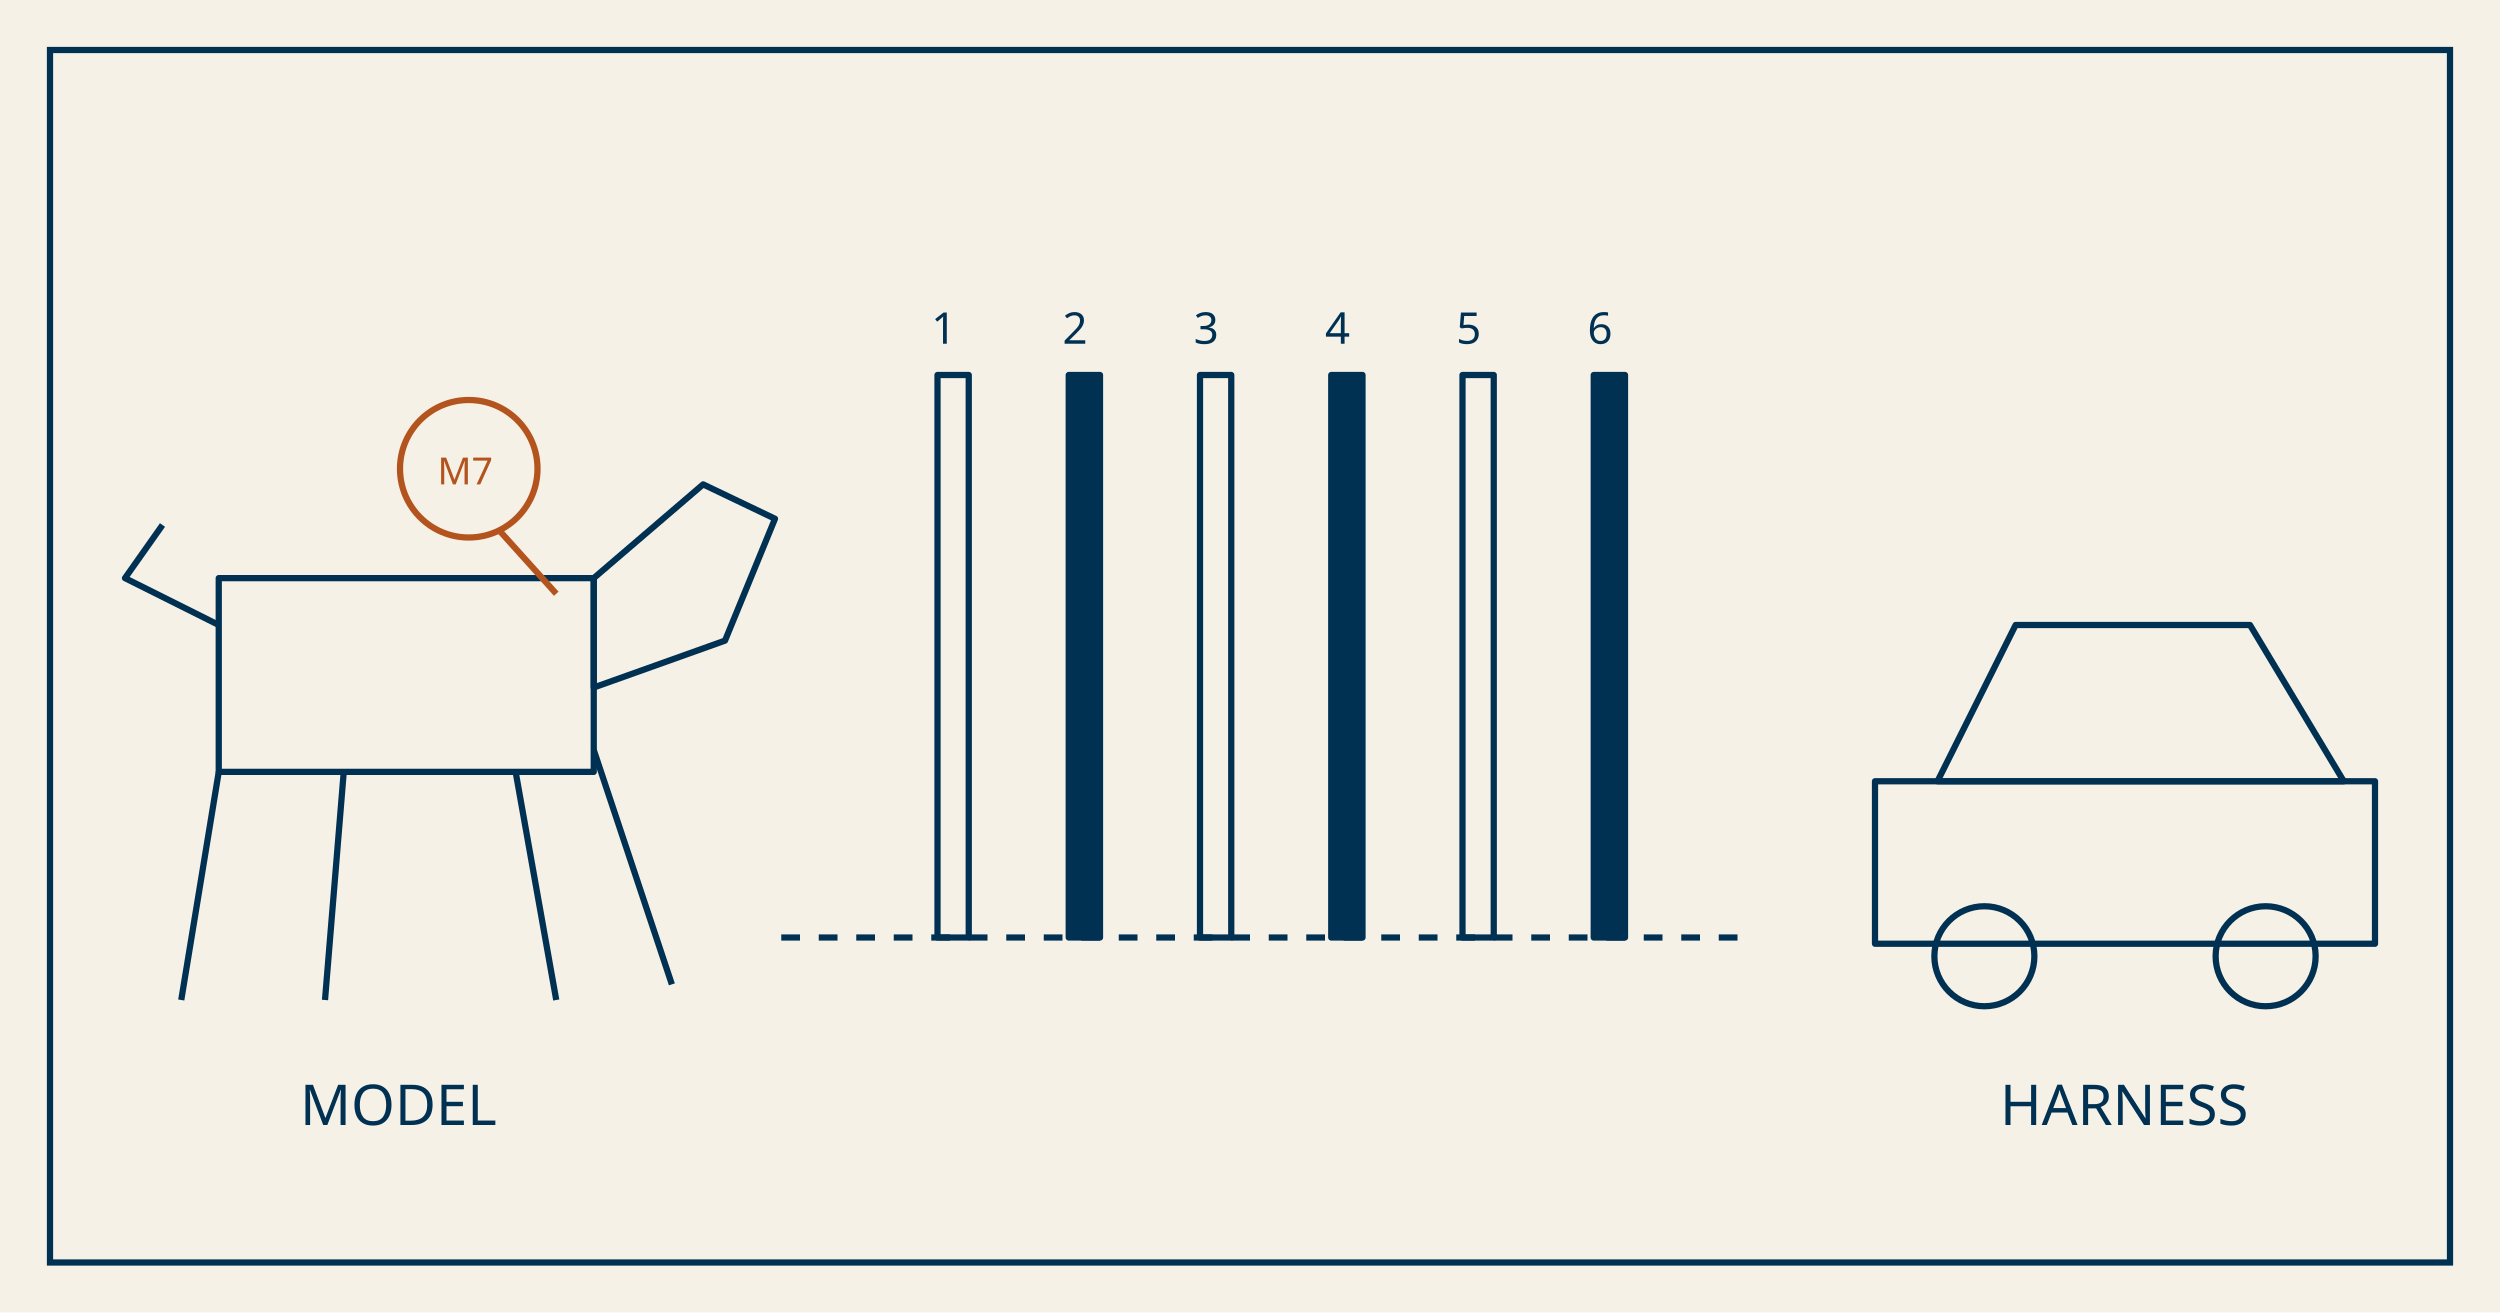
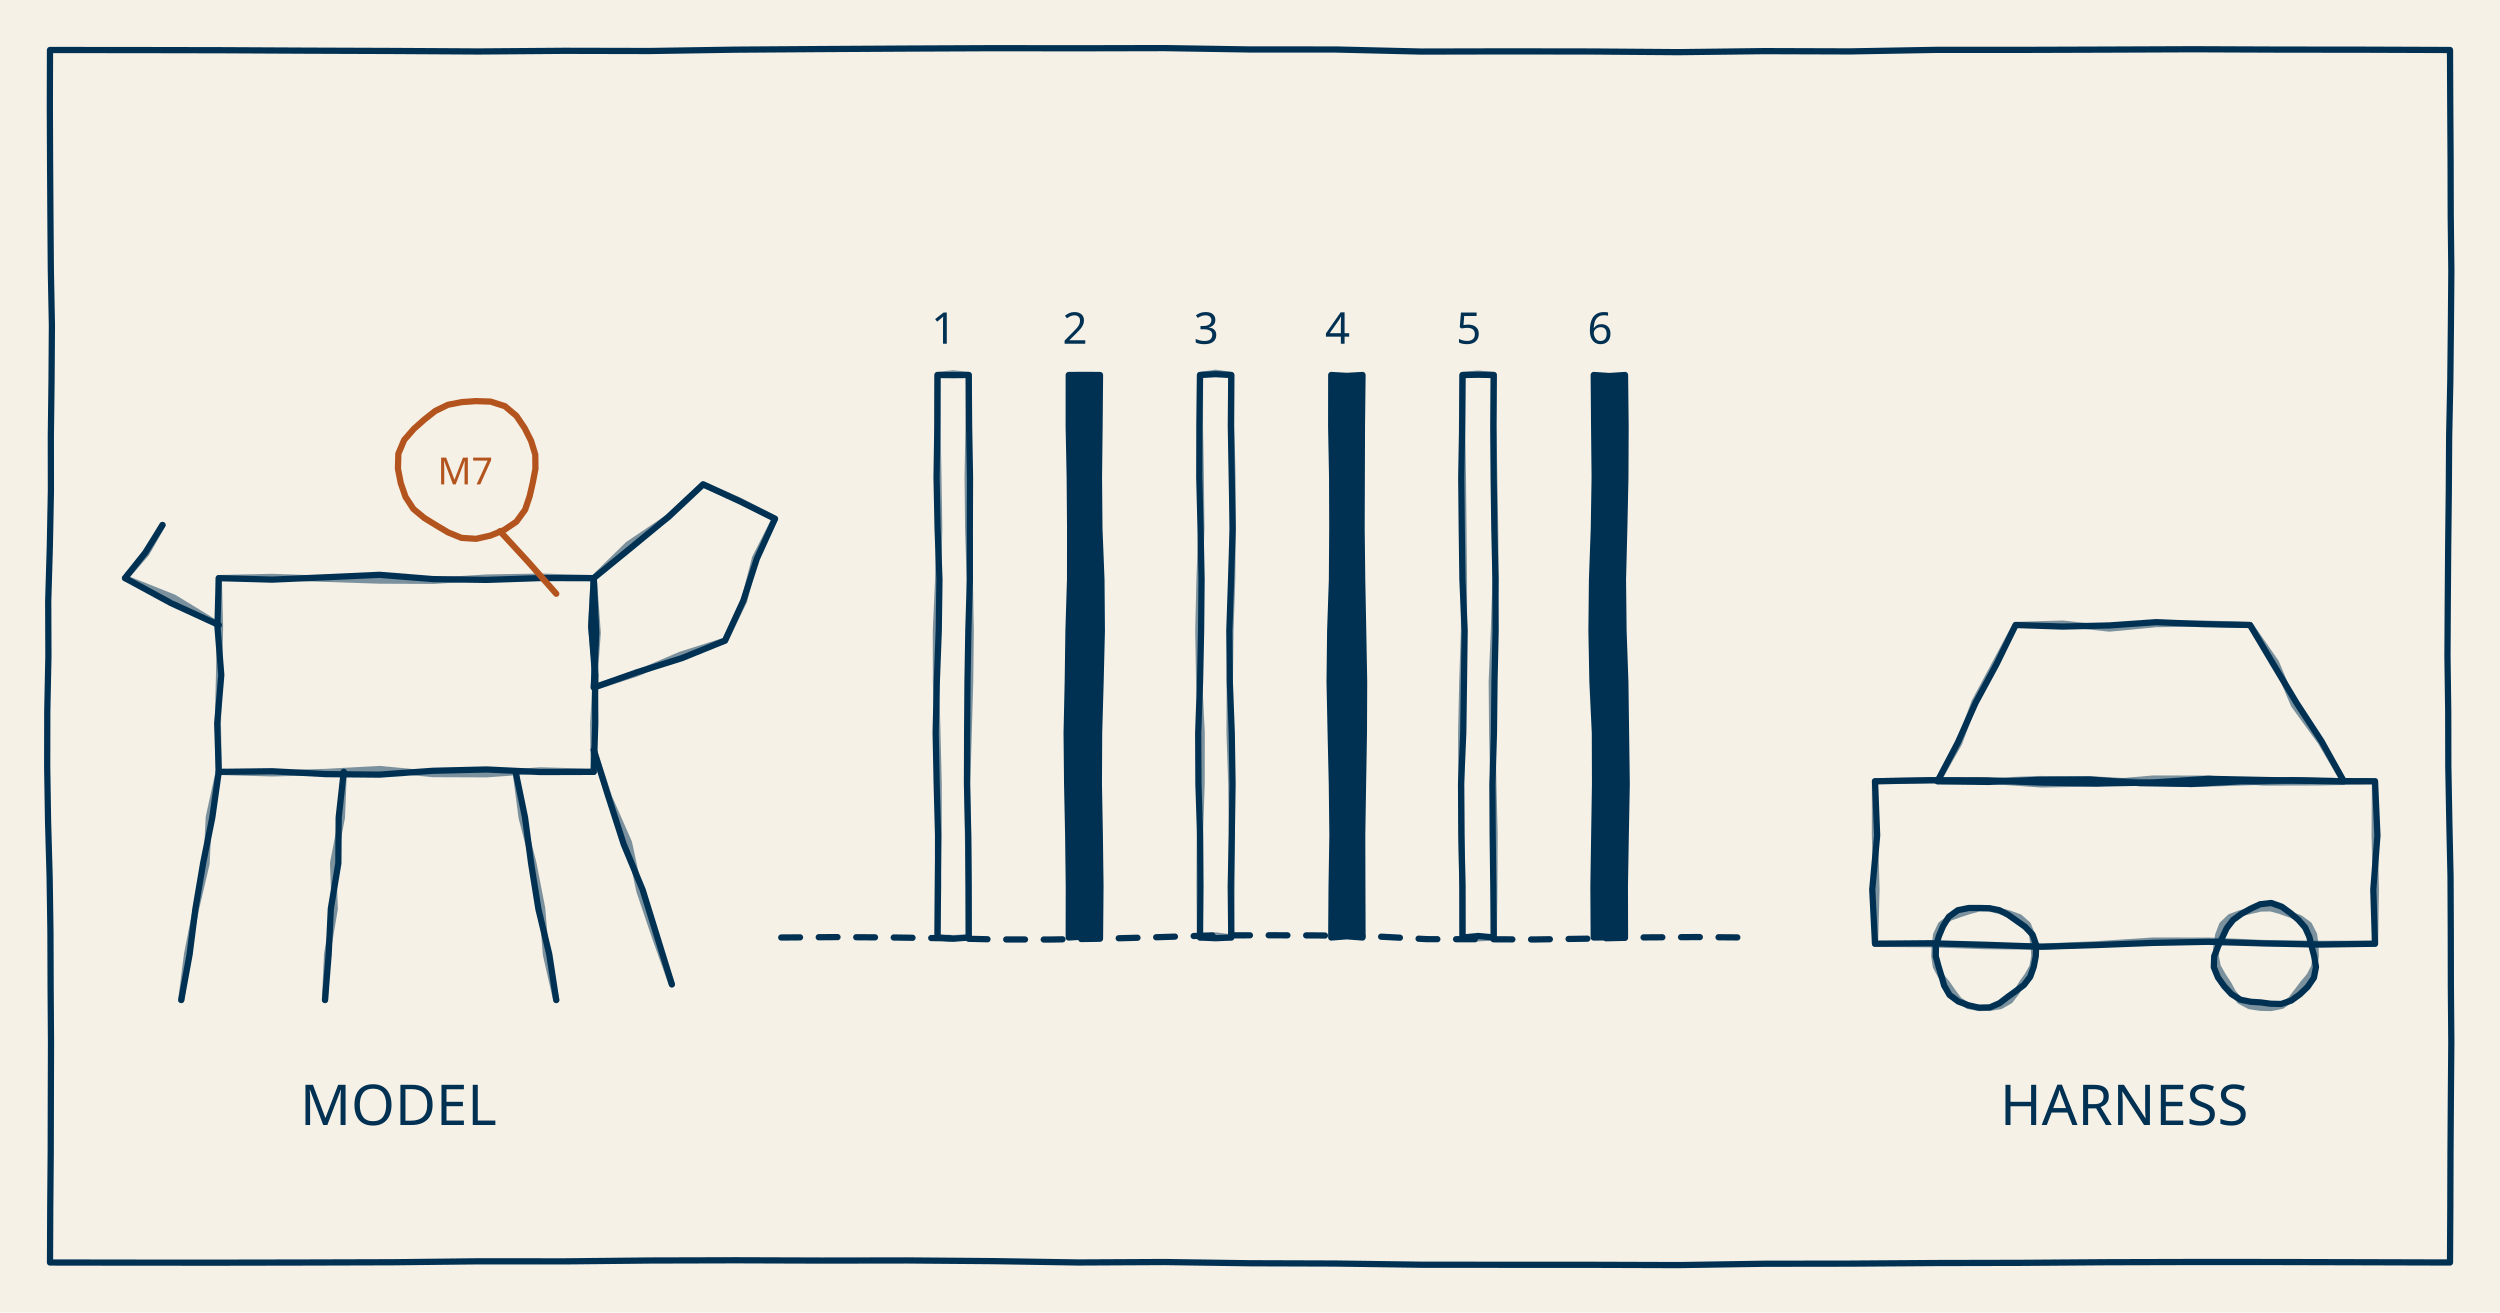
<svg xmlns="http://www.w3.org/2000/svg" viewBox="0 0 800 420" role="img" aria-label="chap00 six host gates and model refusal">
  <rect width="800" height="420" fill="#f6f1e6" />
-   <rect x="16" y="16" width="768" height="388" fill="none" stroke="#003153" stroke-width="2" />
+   <path d="M 16 16 L 43.43 16.02 L 70.86 16.07 L 98.29 16.21 L 125.71 16.31 L 153.14 16.47 L 180.57 16.26 L 208 16.32 L 235.43 15.89 L 262.86 15.7 L 290.29 15.54 L 317.71 15.42 L 345.14 15.45 L 372.57 15.39 L 400 15.83 L 427.43 15.84 L 454.86 16.5 L 482.29 16.44 L 509.71 16.48 L 537.14 16.69 L 564.57 16.36 L 592 16.45 L 619.43 15.96 L 646.86 15.96 L 674.29 15.87 L 701.71 15.76 L 729.14 15.87 L 756.57 15.9 L 784 16 L 784.08 33.64 L 784.19 51.27 L 784.23 68.91 L 784.43 86.55 L 784.29 104.18 L 784.1 121.82 L 783.73 139.45 L 783.62 157.09 L 783.42 174.73 L 783.29 192.36 L 783.19 210 L 783.43 227.64 L 783.46 245.27 L 783.78 262.91 L 784.17 280.55 L 784.25 298.18 L 784.28 315.82 L 784.42 333.45 L 784.28 351.09 L 784.16 368.73 L 784.1 386.36 L 784 404 L 756.57 403.92 L 729.14 403.85 L 701.71 403.84 L 674.29 403.91 L 646.86 404.11 L 619.43 404.17 L 592 404.36 L 564.57 404.4 L 537.14 404.83 L 509.71 404.74 L 482.29 404.73 L 454.86 404.71 L 427.43 404.33 L 400 404.24 L 372.57 403.85 L 345.14 403.99 L 317.71 403.56 L 290.29 403.34 L 262.86 403.38 L 235.43 403.29 L 208 403.36 L 180.57 403.64 L 153.14 403.62 L 125.71 403.92 L 98.29 404 L 70.86 404.05 L 43.43 404.04 L 16 404 L 16.08 386.36 L 16.23 368.73 L 16.27 351.09 L 16.32 333.45 L 16.2 315.82 L 16.14 298.18 L 15.88 280.55 L 15.38 262.91 L 15.1 245.27 L 15.13 227.64 L 15.49 210 L 15.43 192.36 L 15.95 174.73 L 16.29 157.09 L 16.27 139.45 L 16.49 121.82 L 16.61 104.18 L 16.27 86.55 L 16.13 68.91 L 16.02 51.27 L 15.95 33.64 L 16 16 Z" fill="none" stroke="#003153" stroke-width="2" stroke-linecap="round" stroke-linejoin="round" />
  <g fill="none" stroke="#003153" stroke-width="2" stroke-linejoin="round">
-     <rect x="70" y="185" width="120" height="62" />
-     <path d="M190 185 L225 155 L248 166 L232 205 L190 220 Z" />
-     <path d="M70 247 L58 320 M110 247 L104 320 M165 247 L178 320 M190 240 L215 315" />
-     <path d="M70 200 L40 185 L52 168" />
-     <circle cx="150" cy="150" r="22" stroke="#b3541e" stroke-width="2" />
+     <path d="M 70 185 L 87.14 185.48 L 104.29 184.72 L 121.43 183.94 L 138.57 185.31 L 155.71 185.57 L 172.86 184.99 L 190 185 L 189.2 200.5 L 190.4 216 L 190.48 231.5 L 190 247 L 172.86 247.05 L 155.71 246.23 L 138.57 246.65 L 121.43 247.88 L 104.29 247.72 L 87.14 246.8 L 70 247 L 69.51 231.5 L 70.81 216 L 69.58 200.5 L 70 185 Z" stroke-linecap="round" stroke-linejoin="round" />
+     <path d="M 70 185 L 87.14 184.61 L 104.29 185.22 L 121.43 185.79 L 138.57 185.86 L 155.71 184.82 L 172.86 184.52 L 190 185 L 189.14 200.5 L 190.69 216 L 189.85 231.5 L 190 247 L 172.86 246.52 L 155.71 247.77 L 138.57 247.7 L 121.43 246.09 L 104.29 247.02 L 87.14 247.48 L 70 247 L 69.72 231.5 L 70.1 216 L 70.4 200.5 L 70 185 Z" stroke-linecap="round" stroke-linejoin="round" opacity="0.5" />
+     <path d="M 190 185 L 201.91 175.28 L 213.76 165.5 L 225 155 L 236.58 160.33 L 248 166 L 242.18 178.8 L 237.86 192.22 L 232 205 L 218.21 210.6 L 204.02 215.06 L 190 220 L 190.79 202.5 L 190 185 Z" stroke-linecap="round" stroke-linejoin="round" />
+     <path d="M 190 185 L 201 174.22 L 213.82 165.57 L 225 155 L 236.64 160.2 L 248 166 L 241.61 178.57 L 238.09 192.31 L 232 205 L 217.82 209.5 L 204.12 215.35 L 190 220 L 191.26 202.5 L 190 185 Z" stroke-linecap="round" stroke-linejoin="round" opacity="0.5" />
+     <path d="M 70 247 L 67.93 261.65 L 65.01 276.17 L 62.54 290.76 L 60.67 305.44 L 58 320 M 110 247 L 108.38 261.57 L 108.27 276.26 L 105.87 290.76 L 105.17 305.4 L 104 320 M 165 247 L 168 261.53 L 169.95 276.25 L 172.29 290.89 L 175.76 305.34 L 178 320 M 190 240 L 194.73 255.09 L 199.58 270.14 L 205.66 284.78 L 210.33 299.89 L 215 315" stroke-linecap="round" stroke-linejoin="round" />
+     <path d="M 70 247 L 66.82 261.47 L 66.09 276.35 L 62.72 290.79 L 59.87 305.31 L 58 320 M 110 247 L 109.4 261.65 L 106.6 276.12 L 107.11 290.86 L 104.68 305.36 L 104 320 M 165 247 L 166.94 261.72 L 170.66 276.12 L 173.49 290.68 L 174.71 305.52 L 178 320 M 190 240 L 194.86 255.05 L 201.25 269.58 L 204.61 285.13 L 209.67 300.11 L 215 315" stroke-linecap="round" stroke-linejoin="round" opacity="0.5" />
+     <path d="M 70 200 L 54.75 193 L 40 185 L 46.49 176.85 L 52 168" stroke-linecap="round" stroke-linejoin="round" />
+     <path d="M 70 200 L 55.64 191.23 L 40 185 L 46.84 177.09 L 52 168" stroke-linecap="round" stroke-linejoin="round" opacity="0.5" />
+     <path d="M 171.34 150 L 170.51 154.36 L 169.52 158.69 L 168.04 163.11 L 165.25 166.94 L 161.31 169.6 L 156.95 171.38 L 152.36 172.42 L 147.68 172.12 L 143.38 170.36 L 139.56 168.08 L 135.8 165.77 L 132.29 162.87 L 129.77 159.01 L 128.25 154.62 L 127.34 150 L 127.47 145.21 L 129.33 140.8 L 132.44 137.24 L 135.81 134.24 L 139.31 131.49 L 143.35 129.53 L 147.76 128.67 L 152.27 128.36 L 156.98 128.51 L 161.56 129.97 L 165.24 133.07 L 167.89 137 L 169.96 141.11 L 171.29 145.48 L 171.34 150 Z" stroke="#b3541e" stroke-width="2" stroke-linecap="round" stroke-linejoin="round" />
    <text x="140" y="155" fill="#b3541e" stroke="none" font-family="sans-serif" font-size="12">M7</text>
-     <path d="M160 170 L178 190" stroke="#b3541e" />
+     <path d="M 160 170 L 169.11 179.9 L 178 190" stroke="#b3541e" stroke-linecap="round" stroke-linejoin="round" />
    <text x="96" y="360" fill="#003153" stroke="none" font-family="sans-serif" font-size="18">MODEL</text>
-     <rect x="300" y="120" width="10" height="180" fill="none" />
+     <path d="M 300 120 L 305 120.04 L 310 120 L 310.11 136.36 L 310.4 152.73 L 310.35 169.09 L 310.36 185.45 L 309.87 201.82 L 309.6 218.18 L 309.48 234.55 L 309.43 250.91 L 309.84 267.27 L 309.93 283.64 L 310 300 L 305 300.4 L 300 300 L 300.17 283.64 L 300.18 267.27 L 299.74 250.91 L 299.41 234.55 L 299.78 218.18 L 300.4 201.82 L 300.62 185.45 L 300.03 169.09 L 299.7 152.73 L 299.95 136.36 L 300 120 Z" fill="none" stroke-linecap="round" stroke-linejoin="round" />
+     <path d="M 300 120 L 305 119.47 L 310 120 L 309.93 136.36 L 309.65 152.73 L 309.82 169.09 L 310.33 185.45 L 310.63 201.82 L 310.44 218.18 L 309.97 234.55 L 309.51 250.91 L 309.74 267.27 L 310.04 283.64 L 310 300 L 305 300.18 L 300 300 L 300.03 283.64 L 300.37 267.27 L 300.37 250.91 L 299.97 234.55 L 299.51 218.18 L 299.49 201.82 L 300.22 185.45 L 300.54 169.09 L 300.29 152.73 L 299.98 136.36 L 300 120 Z" fill="none" stroke-linecap="round" stroke-linejoin="round" opacity="0.5" />
    <text x="298" y="110" fill="#003153" stroke="none" font-family="sans-serif" font-size="14">1</text>
-     <rect x="342" y="120" width="10" height="180" fill="#003153" />
+     <path d="M 342 120 L 347 119.97 L 352 120 L 351.85 136.36 L 351.66 152.73 L 351.8 169.09 L 352.45 185.45 L 352.58 201.82 L 352.18 218.18 L 351.71 234.55 L 351.63 250.91 L 351.93 267.27 L 352.14 283.64 L 352 300 L 347 299.68 L 342 300 L 342.03 283.64 L 341.83 267.27 L 341.49 250.91 L 341.33 234.55 L 341.69 218.18 L 341.92 201.82 L 342.43 185.45 L 342.45 169.09 L 342.32 152.73 L 341.99 136.36 L 342 120 Z" fill="#003153" stroke-linecap="round" stroke-linejoin="round" />
    <text x="340" y="110" fill="#003153" stroke="none" font-family="sans-serif" font-size="14">2</text>
-     <rect x="384" y="120" width="10" height="180" fill="none" />
+     <path d="M 384 120 L 389 119.73 L 394 120 L 393.87 136.36 L 394.16 152.73 L 394.45 169.09 L 393.94 185.45 L 393.39 201.82 L 393.54 218.18 L 394.16 234.55 L 394.41 250.91 L 394.17 267.27 L 393.84 283.64 L 394 300 L 389 300.23 L 384 300 L 384.14 283.64 L 384.03 267.27 L 383.5 250.91 L 383.42 234.55 L 384.01 218.18 L 384.35 201.82 L 384.5 185.45 L 384.18 169.09 L 383.77 152.73 L 383.81 136.36 L 384 120 Z" fill="none" stroke-linecap="round" stroke-linejoin="round" />
+     <path d="M 384 120 L 389 119.29 L 394 120 L 394.02 136.36 L 394.38 152.73 L 394.47 169.09 L 394.29 185.45 L 393.74 201.82 L 393.53 218.18 L 393.46 234.55 L 394.03 250.91 L 394.22 267.27 L 394.13 283.64 L 394 300 L 389 299.34 L 384 300 L 383.86 283.64 L 383.95 267.27 L 384.51 250.91 L 384.54 234.55 L 383.73 218.18 L 383.47 201.82 L 383.85 185.45 L 384.42 169.09 L 384.25 152.73 L 383.97 136.36 L 384 120 Z" fill="none" stroke-linecap="round" stroke-linejoin="round" opacity="0.5" />
    <text x="382" y="110" fill="#003153" stroke="none" font-family="sans-serif" font-size="14">3</text>
-     <rect x="426" y="120" width="10" height="180" fill="#003153" />
+     <path d="M 426 120 L 431 120.29 L 436 120 L 435.81 136.36 L 435.76 152.73 L 435.7 169.09 L 435.89 185.45 L 436.21 201.82 L 436.51 218.18 L 436.44 234.55 L 436.16 250.91 L 435.9 267.27 L 435.94 283.64 L 436 300 L 431 299.61 L 426 300 L 426.12 283.64 L 426.39 267.27 L 426.2 250.91 L 425.82 234.55 L 425.48 218.18 L 425.67 201.82 L 426.23 185.45 L 426.34 169.09 L 426.29 152.73 L 425.98 136.36 L 426 120 Z" fill="#003153" stroke-linecap="round" stroke-linejoin="round" />
    <text x="424" y="110" fill="#003153" stroke="none" font-family="sans-serif" font-size="14">4</text>
-     <rect x="468" y="120" width="10" height="180" fill="none" />
+     <path d="M 468 120 L 473 119.92 L 478 120 L 477.89 136.36 L 477.97 152.73 L 478.19 169.09 L 478.55 185.45 L 478.59 201.82 L 478.24 218.18 L 478.06 234.55 L 477.57 250.91 L 477.66 267.27 L 477.86 283.64 L 478 300 L 473 299.51 L 468 300 L 467.97 283.64 L 467.64 267.27 L 467.54 250.91 L 468.24 234.55 L 468.47 218.18 L 468.68 201.82 L 467.98 185.45 L 467.76 169.09 L 467.6 152.73 L 467.89 136.36 L 468 120 Z" fill="none" stroke-linecap="round" stroke-linejoin="round" />
+     <path d="M 468 120 L 473 119.56 L 478 120 L 477.88 136.36 L 478.15 152.73 L 478.44 169.09 L 478.58 185.45 L 478.05 201.82 L 477.36 218.18 L 477.51 234.55 L 477.87 250.91 L 478.26 267.27 L 478.19 283.64 L 478 300 L 473 300.25 L 468 300 L 467.97 283.64 L 467.68 267.27 L 467.58 250.91 L 467.58 234.55 L 467.94 218.18 L 468.48 201.82 L 468.45 185.45 L 468.29 169.09 L 468.12 152.73 L 467.85 136.36 L 468 120 Z" fill="none" stroke-linecap="round" stroke-linejoin="round" opacity="0.5" />
    <text x="466" y="110" fill="#003153" stroke="none" font-family="sans-serif" font-size="14">5</text>
-     <rect x="510" y="120" width="10" height="180" fill="#003153" />
+     <path d="M 510 120 L 515 120.33 L 520 120 L 520.18 136.36 L 520.11 152.73 L 519.76 169.09 L 519.34 185.45 L 519.52 201.82 L 520.1 218.18 L 520.32 234.55 L 520.54 250.91 L 520.23 267.27 L 519.95 283.64 L 520 300 L 515 299.95 L 510 300 L 509.91 283.64 L 510.16 267.27 L 510.42 250.91 L 510.37 234.55 L 509.59 218.18 L 509.28 201.82 L 509.45 185.45 L 510.04 169.09 L 510.3 152.73 L 510.13 136.36 L 510 120 Z" fill="#003153" stroke-linecap="round" stroke-linejoin="round" />
    <text x="508" y="110" fill="#003153" stroke="none" font-family="sans-serif" font-size="14">6</text>
-     <path d="M250 300 L560 300" stroke-dasharray="6 6" />
-     <path d="M620 250 L645 200 L720 200 L750 250 Z" />
-     <rect x="600" y="250" width="160" height="52" />
-     <circle cx="635" cy="306" r="16" />
-     <circle cx="725" cy="306" r="16" />
+     <path d="M 250 300 L 267.22 299.87 L 284.44 299.98 L 301.67 300.23 L 318.89 300.62 L 336.11 300.65 L 353.33 300.37 L 370.56 299.9 L 387.78 299.33 L 405 299.28 L 422.22 299.34 L 439.44 299.61 L 456.67 300.53 L 473.89 300.56 L 491.11 300.63 L 508.33 300.37 L 525.56 299.97 L 542.78 299.86 L 560 300" stroke-dasharray="6 6" stroke-linecap="round" stroke-linejoin="round" />
+     <path d="M 620 250 L 626.5 237.63 L 632.21 224.86 L 638.87 212.56 L 645 200 L 660 200.5 L 675 200.14 L 690 199.09 L 705 199.72 L 720 200 L 727.46 212.52 L 734.95 225.03 L 742.92 237.25 L 750 250 L 733.75 249.66 L 717.5 250 L 701.25 250.86 L 685 250.62 L 668.75 249.43 L 652.5 249.54 L 636.25 250.22 L 620 250 Z" stroke-linecap="round" stroke-linejoin="round" />
+     <path d="M 620 250 L 626.91 237.83 L 631.83 224.66 L 638.42 212.34 L 645 200 L 660 199.56 L 675 201.14 L 690 199.71 L 705 199.55 L 720 200 L 728.32 212.01 L 734.04 225.57 L 742.63 237.42 L 750 250 L 733.75 249.77 L 717.5 250.36 L 701.25 250.9 L 685 250.26 L 668.75 249.37 L 652.5 249.3 L 636.25 249.92 L 620 250 Z" stroke-linecap="round" stroke-linejoin="round" opacity="0.5" />
+     <path d="M 600 250 L 617.78 249.66 L 635.56 249.72 L 653.33 250.43 L 671.11 250.74 L 688.89 250.4 L 706.67 249.22 L 724.44 249.59 L 742.22 249.93 L 760 250 L 760.78 267.33 L 759.46 284.67 L 760 302 L 742.22 302.26 L 724.44 301.89 L 706.67 301.38 L 688.89 301.73 L 671.11 302.41 L 653.33 302.95 L 635.56 302.33 L 617.78 301.84 L 600 302 L 599.12 284.67 L 600.69 267.33 L 600 250 Z" stroke-linecap="round" stroke-linejoin="round" />
+     <path d="M 600 250 L 617.78 249.73 L 635.56 249.76 L 653.33 251.02 L 671.11 250.68 L 688.89 249.15 L 706.67 249.17 L 724.44 250.4 L 742.22 250.35 L 760 250 L 759.89 267.33 L 760.28 284.67 L 760 302 L 742.22 302.03 L 724.44 301.77 L 706.67 301.01 L 688.89 300.99 L 671.11 302.15 L 653.33 302.93 L 635.56 302.76 L 617.78 302.16 L 600 302 L 600.47 284.67 L 599.98 267.33 L 600 250 Z" stroke-linecap="round" stroke-linejoin="round" opacity="0.5" />
+     <path d="M 651.45 306 L 650.8 309.36 L 649.68 312.54 L 647.66 315.19 L 645.04 317.15 L 642.5 318.98 L 639.87 321 L 636.72 322.38 L 633.27 322.46 L 629.9 321.69 L 626.64 320.47 L 623.85 318.39 L 622.12 315.36 L 621.21 312.14 L 620.29 309.13 L 619.45 306 L 619.5 302.71 L 620.45 299.52 L 621.77 296.39 L 623.62 293.37 L 626.5 291.27 L 629.98 290.56 L 633.38 290.55 L 636.61 290.63 L 639.79 291.26 L 642.64 292.76 L 645.26 294.61 L 648.01 296.55 L 650.44 299.12 L 651.59 302.47 L 651.45 306 Z" stroke-linecap="round" stroke-linejoin="round" />
+     <path d="M 650.98 306 L 650.41 309.28 L 648.81 312.15 L 646.97 314.7 L 645.33 317.47 L 643.21 320.22 L 640.18 321.94 L 636.73 322.5 L 633.26 322.54 L 629.83 321.91 L 626.9 320.02 L 624.83 317.29 L 623.04 314.69 L 621.04 312.22 L 619.48 309.3 L 618.98 306 L 619.11 302.62 L 619.57 299.13 L 621.08 295.89 L 623.92 293.69 L 627.21 292.51 L 630.29 291.51 L 633.39 290.68 L 636.61 290.71 L 639.72 291.48 L 642.9 292.31 L 646.25 293.51 L 648.93 295.88 L 650.27 299.2 L 650.78 302.65 L 650.98 306 Z" stroke-linecap="round" stroke-linejoin="round" opacity="0.5" />
+     <path d="M 740.54 306 L 741.12 309.43 L 740.45 312.88 L 738.46 315.78 L 735.97 318.18 L 733.19 320.19 L 729.96 321.27 L 726.6 321.19 L 723.45 320.77 L 720.27 320.57 L 716.97 319.91 L 714.08 318.13 L 711.76 315.62 L 709.75 312.79 L 708.42 309.52 L 708.54 306 L 709.82 302.77 L 711.21 299.86 L 712.58 296.97 L 714.56 294.4 L 717.19 292.48 L 720.07 290.84 L 723.25 289.36 L 726.79 288.95 L 730.15 290.14 L 732.97 292.19 L 735.49 294.35 L 737.65 296.81 L 738.98 299.77 L 739.72 302.87 L 740.54 306 Z" stroke-linecap="round" stroke-linejoin="round" />
+     <path d="M 741.04 306 L 740.57 309.31 L 739.05 312.26 L 736.98 314.7 L 735.09 317.21 L 733.03 319.91 L 730.16 321.88 L 726.74 322.56 L 723.27 322.49 L 719.82 321.94 L 716.74 320.31 L 714.57 317.58 L 713 314.72 L 711.27 312.11 L 709.66 309.26 L 709.04 306 L 709.27 302.66 L 709.82 299.24 L 711.09 295.89 L 713.68 293.42 L 717.03 292.19 L 720.27 291.45 L 723.4 290.73 L 726.61 290.66 L 729.71 291.51 L 732.74 292.6 L 735.98 293.8 L 738.89 295.91 L 740.5 299.1 L 740.97 302.61 L 741.04 306 Z" stroke-linecap="round" stroke-linejoin="round" opacity="0.5" />
    <text x="640" y="360" fill="#003153" stroke="none" font-family="sans-serif" font-size="18">HARNESS</text>
  </g>
</svg>
